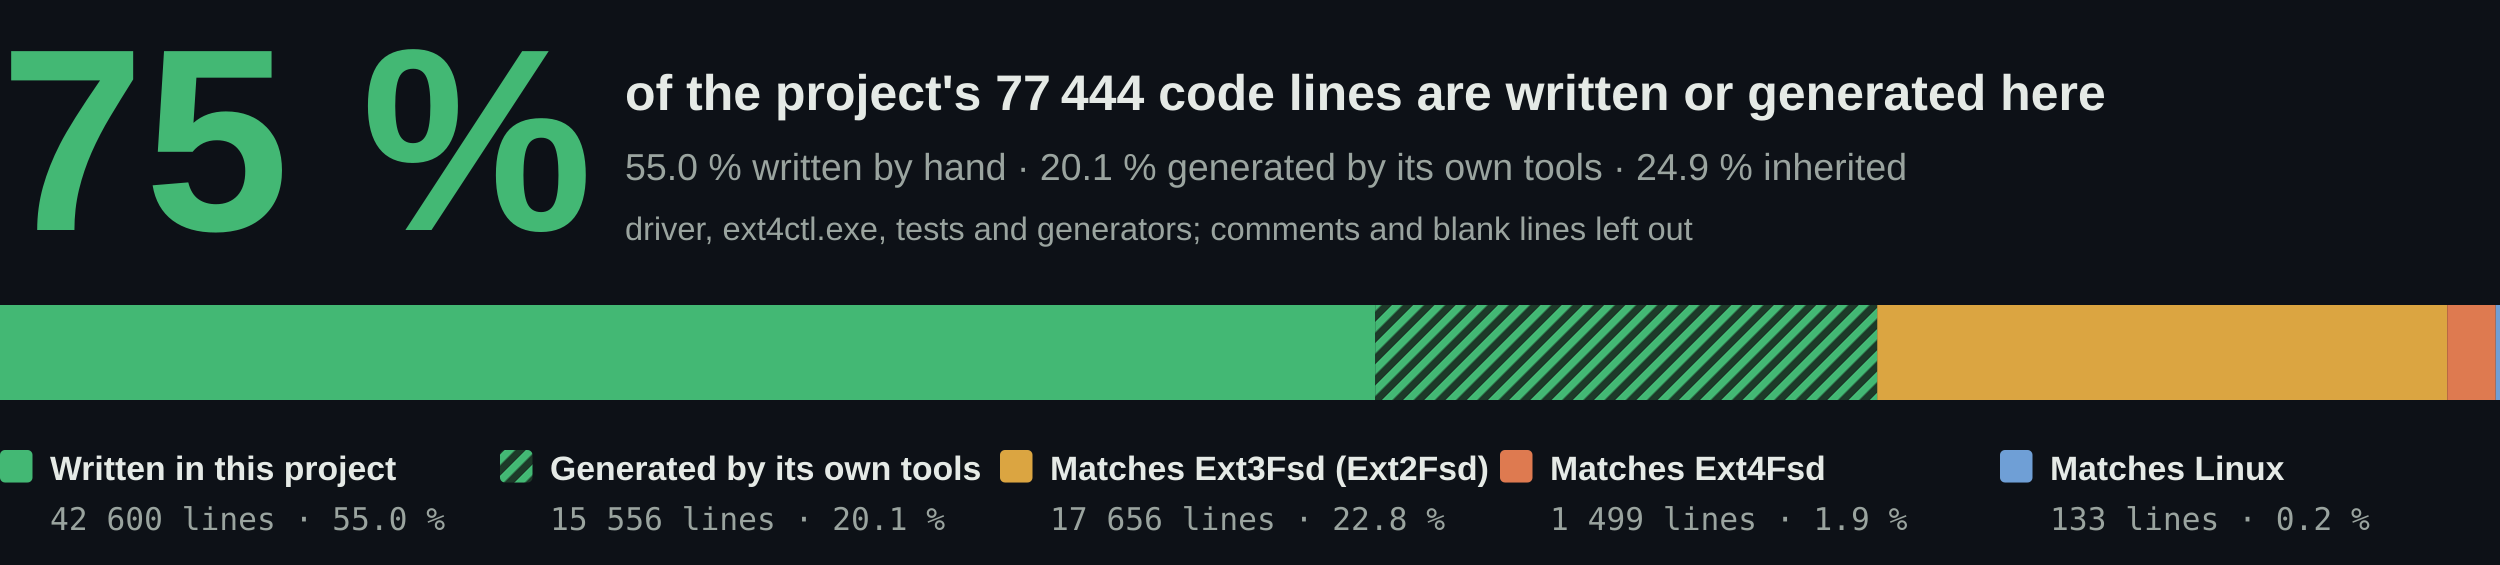
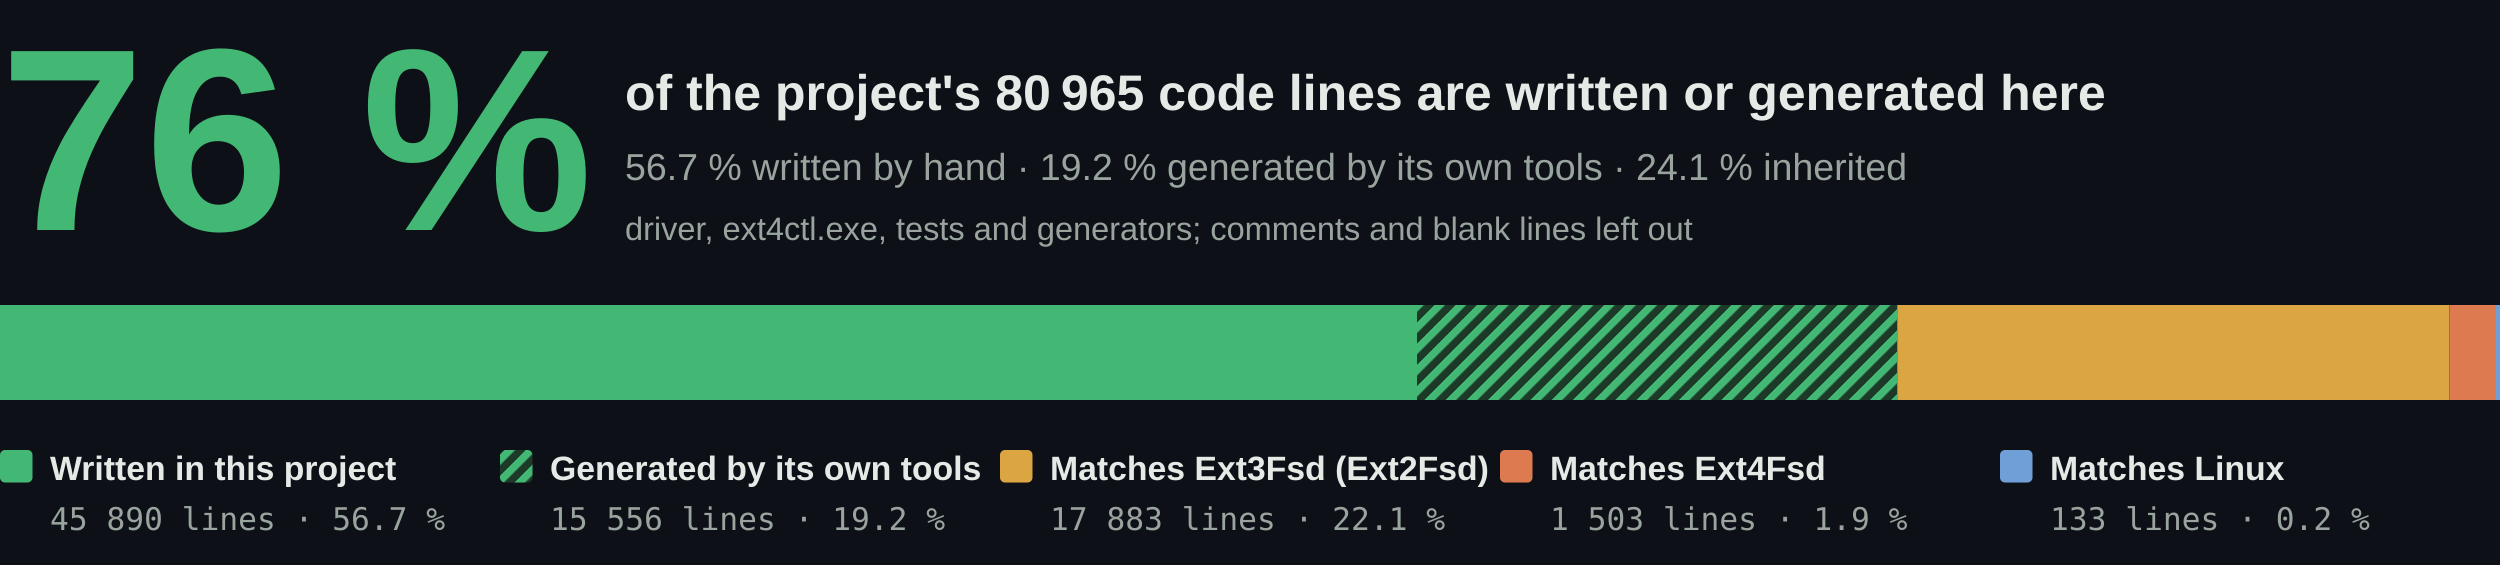
- <svg xmlns="http://www.w3.org/2000/svg" id="ext4-lineage-summary-dark" viewBox="0 0 1000 226" width="1000" height="226" style="max-width:100%;height:auto" role="img" aria-label="75 % of the project's 77 444 code lines are written or generated in this project">
+ <svg xmlns="http://www.w3.org/2000/svg" id="ext4-lineage-summary-dark" viewBox="0 0 1000 226" width="1000" height="226" style="max-width:100%;height:auto" role="img" aria-label="76 % of the project's 80 965 code lines are written or generated in this project">
  <style>#ext4-lineage-summary-dark text{font-family:'Segoe UI', 'Helvetica Neue', Arial, sans-serif;fill:#e5eae6}#ext4-lineage-summary-dark .l-mono{font-family:Consolas, 'Cascadia Mono', Menlo, 'DejaVu Sans Mono', monospace}#ext4-lineage-summary-dark .l-muted{fill:#9aa49f}#ext4-lineage-summary-dark .l-own{fill:#43b874}#ext4-lineage-summary-dark .l-gen{fill:url(#ext4-lineage-summary-dark-hatch)}#ext4-lineage-summary-dark .l-x3{fill:#dba541}#ext4-lineage-summary-dark .l-x4{fill:#de7a50}#ext4-lineage-summary-dark .l-lx{fill:#6f9fd6}#ext4-lineage-summary-dark .l-on{fill:#0c100e}</style>
  <defs>
    <pattern id="ext4-lineage-summary-dark-hatch" width="6" height="6" patternUnits="userSpaceOnUse" patternTransform="rotate(45)">
      <rect width="6" height="6" fill="#1d3a29" />
      <rect width="3" height="6" fill="#43b874" />
    </pattern>
  </defs>
  <rect width="1000" height="226" fill="#0d1117" />
-   <text x="0.0" y="92.0" font-size="104" class="l-own" font-weight="800">75 %</text>
-   <text x="250.0" y="44.0" font-size="20" font-weight="600">of the project's 77 444 code lines are written or generated here</text>
-   <text x="250.0" y="72.0" font-size="15" class="l-muted">55.0 % written by hand · 20.1 % generated by its own tools · 24.9 % inherited</text>
+   <text x="0.0" y="92.0" font-size="104" class="l-own" font-weight="800">76 %</text>
+   <text x="250.0" y="44.0" font-size="20" font-weight="600">of the project's 80 965 code lines are written or generated here</text>
+   <text x="250.0" y="72.0" font-size="15" class="l-muted">56.7 % written by hand · 19.2 % generated by its own tools · 24.1 % inherited</text>
  <text x="250.0" y="96.0" font-size="13" class="l-muted">driver, ext4ctl.exe, tests and generators; comments and blank lines left out</text>
-   <rect x="0.0" y="122" width="550.1" height="38" class="l-own" />
-   <rect x="550.1" y="122" width="200.9" height="38" class="l-gen" />
-   <rect x="750.9" y="122" width="228.0" height="38" class="l-x3" />
-   <rect x="978.9" y="122" width="19.4" height="38" class="l-x4" />
-   <rect x="998.3" y="122" width="1.7" height="38" class="l-lx" />
+   <rect x="0.0" y="122" width="566.8" height="38" class="l-own" />
+   <rect x="566.8" y="122" width="192.1" height="38" class="l-gen" />
+   <rect x="758.9" y="122" width="220.9" height="38" class="l-x3" />
+   <rect x="979.8" y="122" width="18.6" height="38" class="l-x4" />
+   <rect x="998.4" y="122" width="1.6" height="38" class="l-lx" />
  <rect x="0" y="180" width="13" height="13" rx="2" class="l-own" />
  <text x="20.0" y="192.0" font-size="13.5" font-weight="600">Written in this project</text>
-   <text x="20.0" y="212.0" font-size="12.5" class="l-mono l-muted">42 600 lines · 55.0 %</text>
+   <text x="20.0" y="212.0" font-size="12.5" class="l-mono l-muted">45 890 lines · 56.7 %</text>
  <rect x="200" y="180" width="13" height="13" rx="2" class="l-gen" />
  <text x="220.0" y="192.0" font-size="13.5" font-weight="600">Generated by its own tools</text>
-   <text x="220.0" y="212.0" font-size="12.5" class="l-mono l-muted">15 556 lines · 20.1 %</text>
+   <text x="220.0" y="212.0" font-size="12.5" class="l-mono l-muted">15 556 lines · 19.2 %</text>
  <rect x="400" y="180" width="13" height="13" rx="2" class="l-x3" />
  <text x="420.0" y="192.0" font-size="13.5" font-weight="600">Matches Ext3Fsd (Ext2Fsd)</text>
-   <text x="420.0" y="212.0" font-size="12.5" class="l-mono l-muted">17 656 lines · 22.8 %</text>
+   <text x="420.0" y="212.0" font-size="12.5" class="l-mono l-muted">17 883 lines · 22.1 %</text>
  <rect x="600" y="180" width="13" height="13" rx="2" class="l-x4" />
  <text x="620.0" y="192.0" font-size="13.5" font-weight="600">Matches Ext4Fsd</text>
-   <text x="620.0" y="212.0" font-size="12.5" class="l-mono l-muted">1 499 lines · 1.9 %</text>
+   <text x="620.0" y="212.0" font-size="12.5" class="l-mono l-muted">1 503 lines · 1.9 %</text>
  <rect x="800" y="180" width="13" height="13" rx="2" class="l-lx" />
  <text x="820.0" y="192.0" font-size="13.5" font-weight="600">Matches Linux</text>
  <text x="820.0" y="212.0" font-size="12.5" class="l-mono l-muted">133 lines · 0.2 %</text>
</svg>
